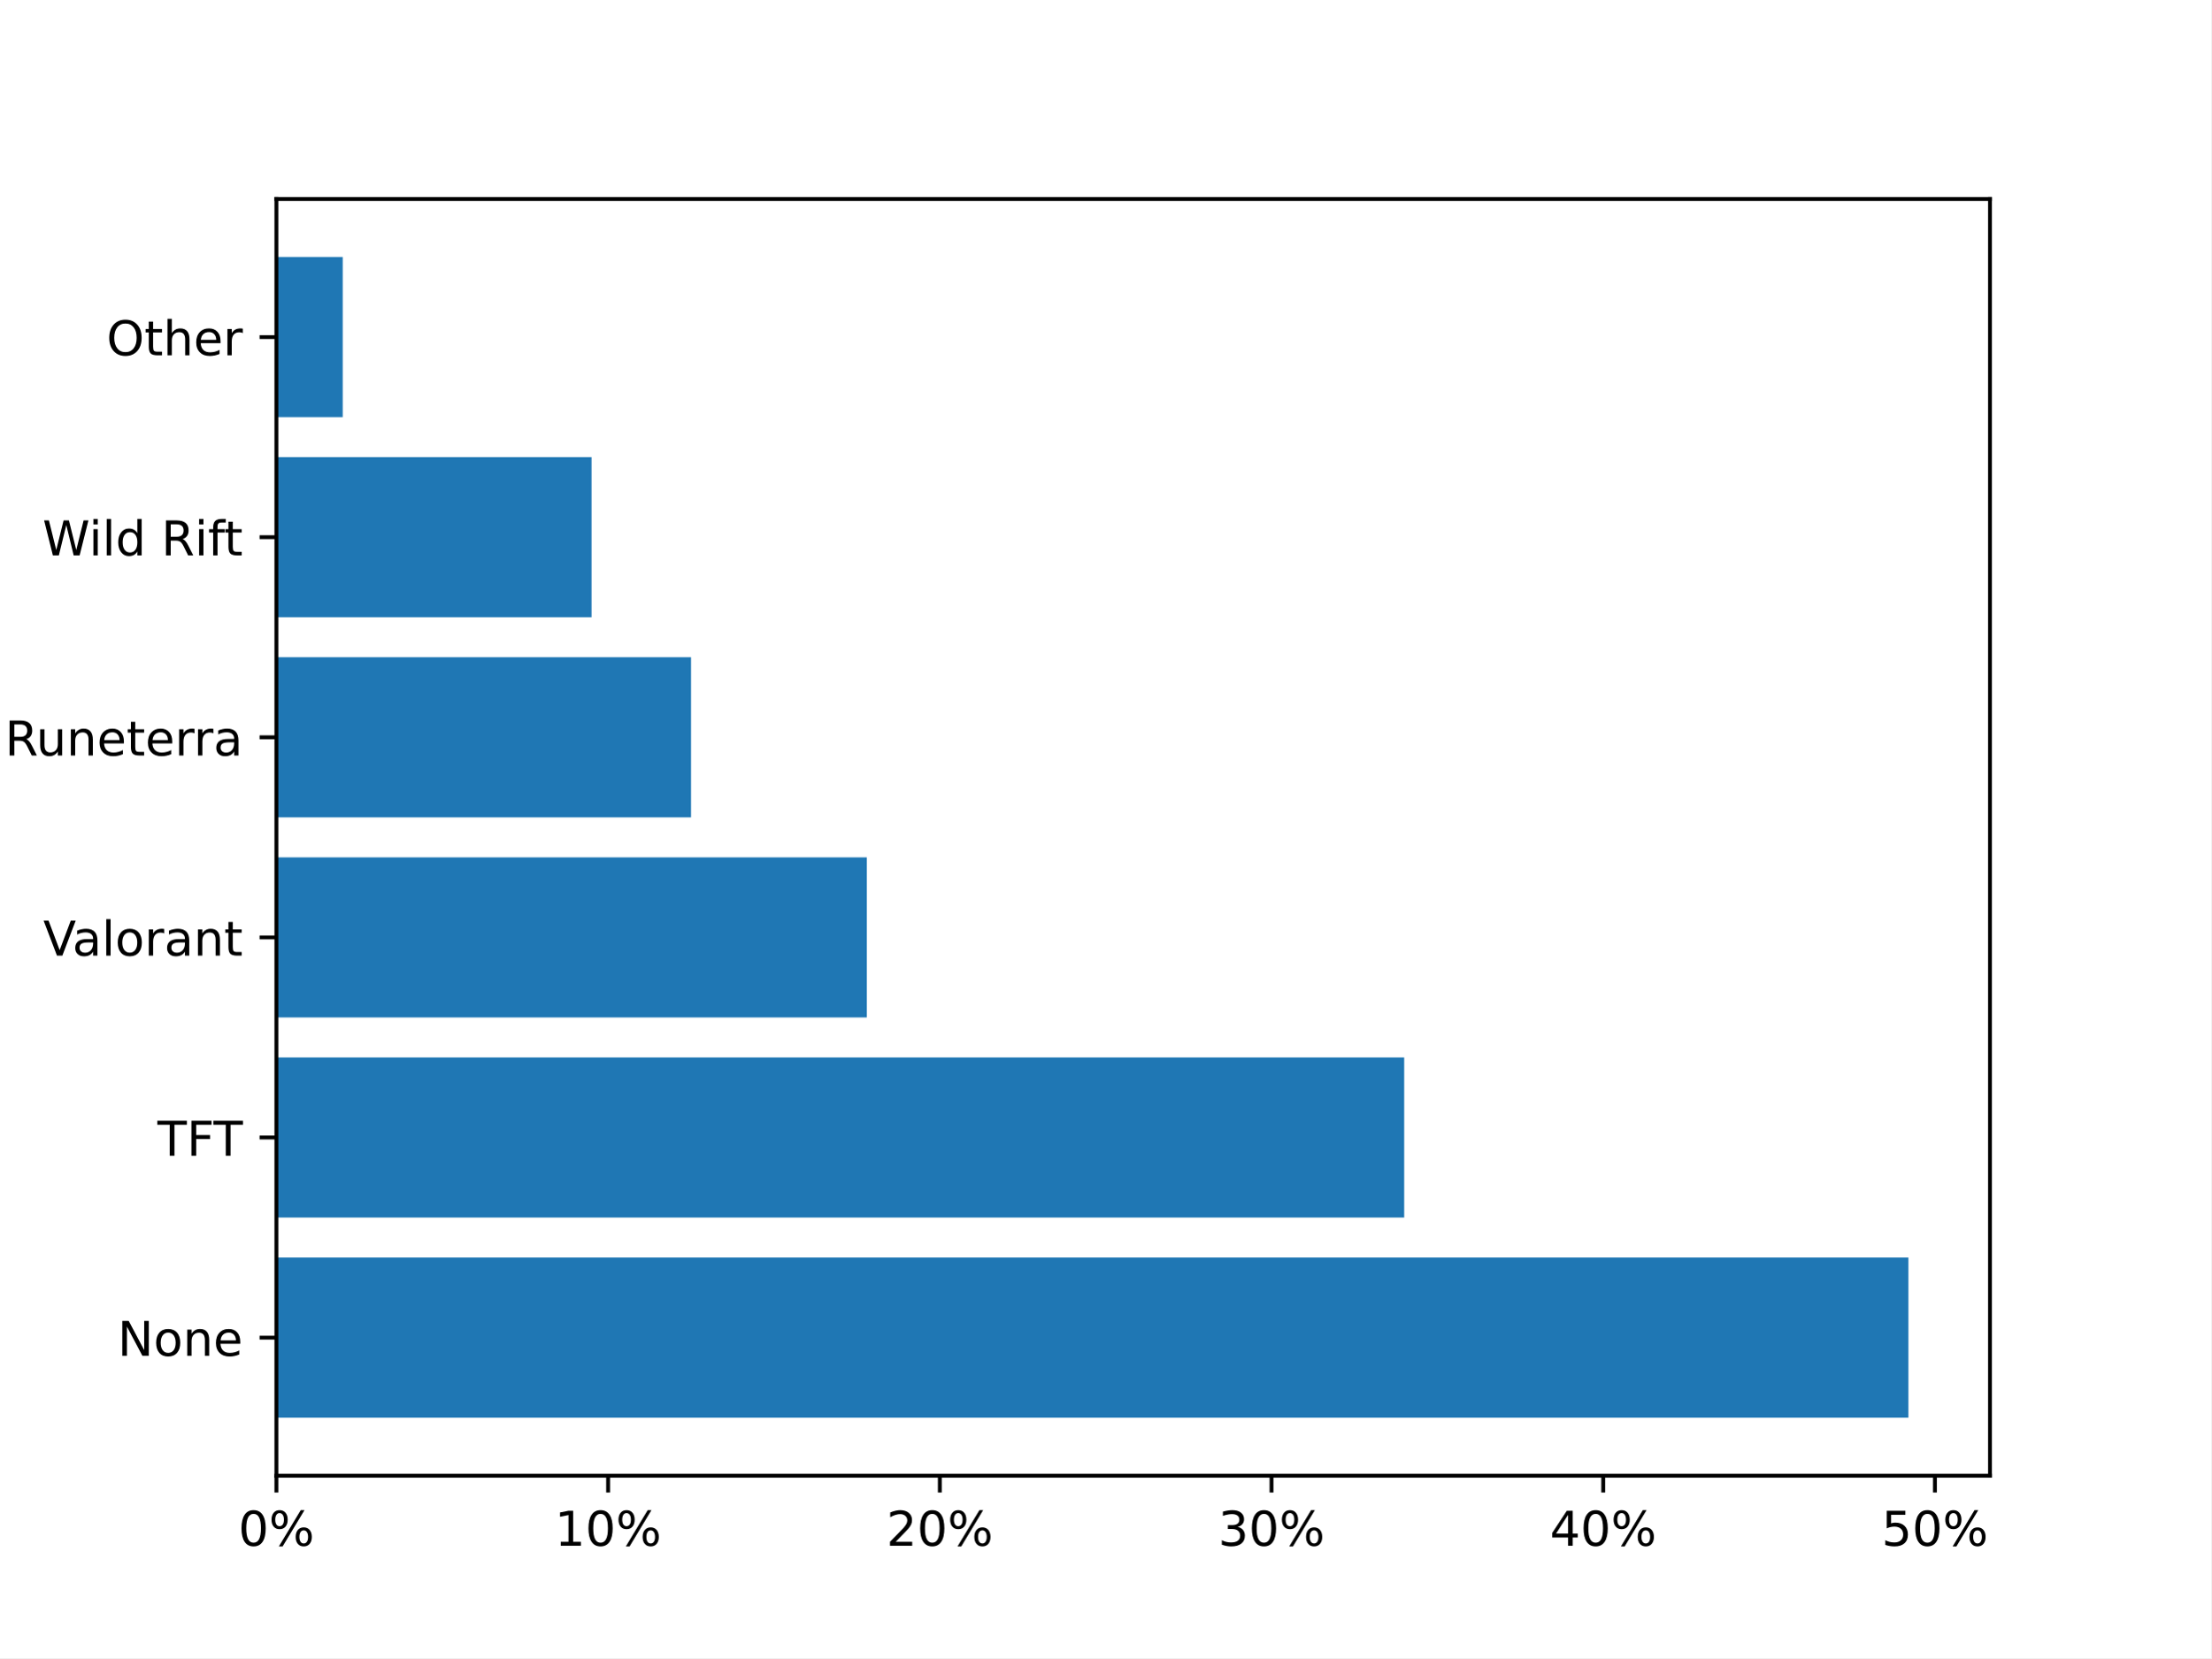
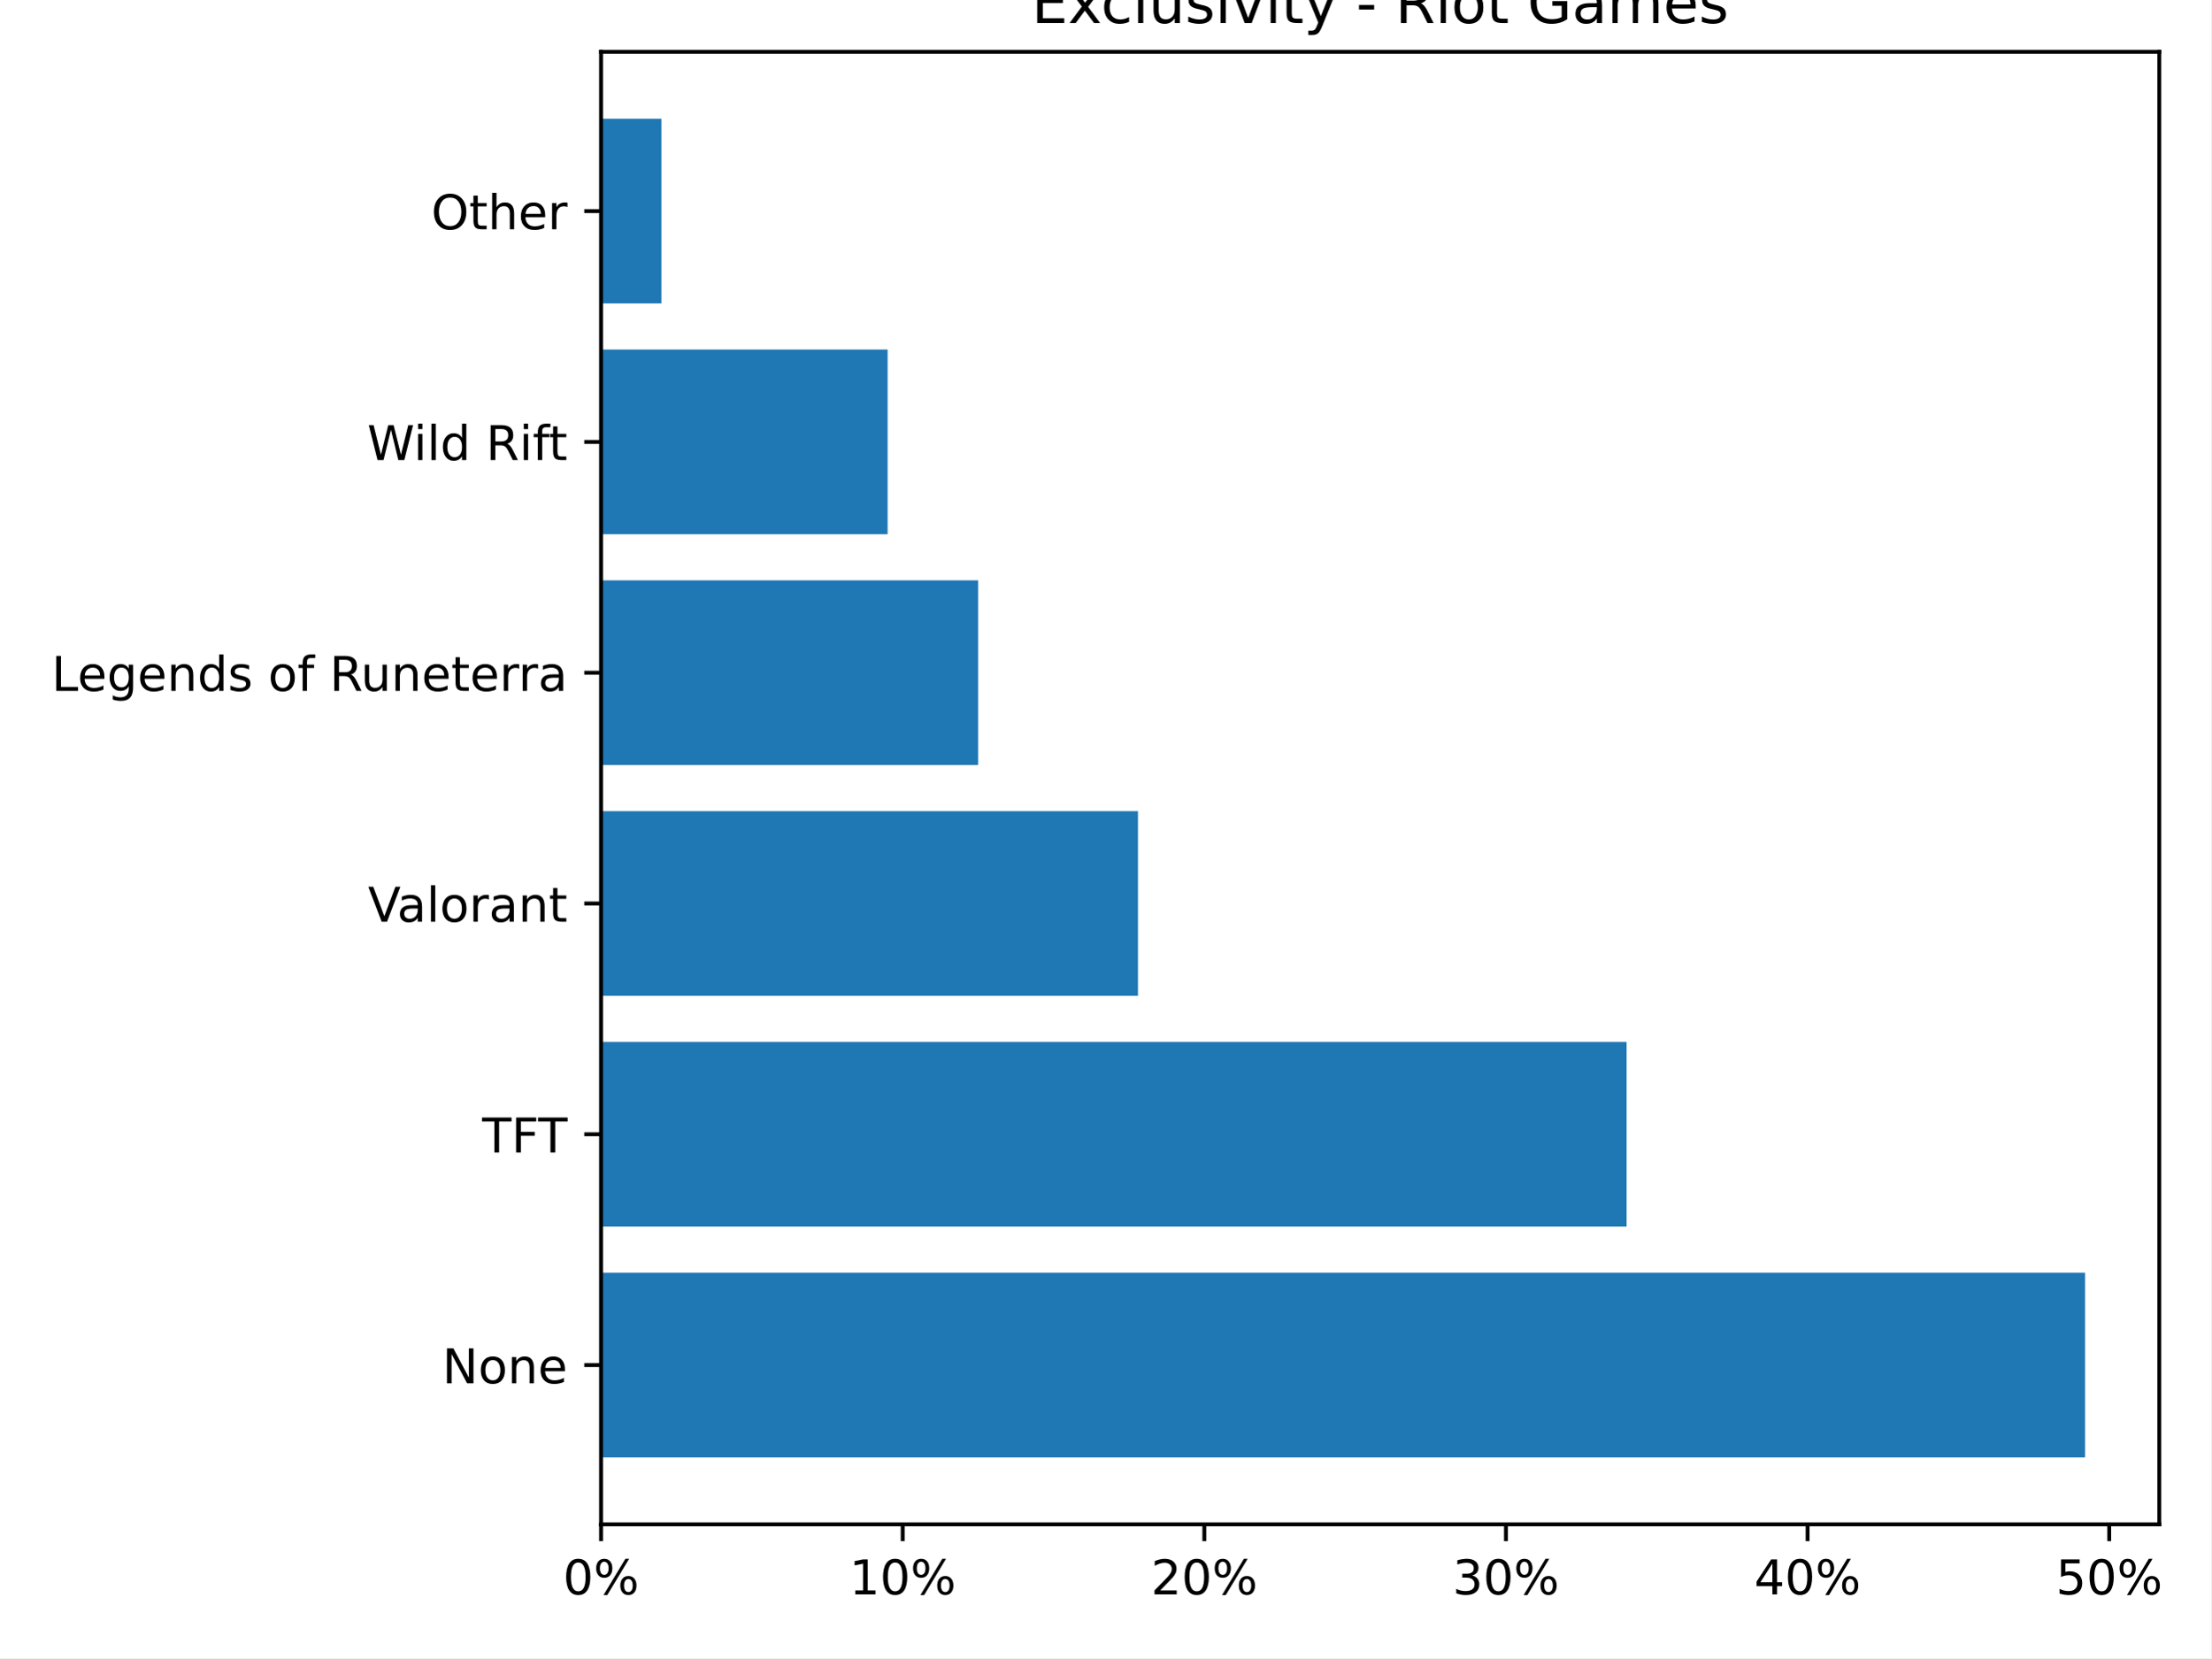
<svg xmlns="http://www.w3.org/2000/svg" xmlns:xlink="http://www.w3.org/1999/xlink" width="460.8pt" height="345.6pt" viewBox="0 0 460.8 345.6" version="1.1">
  <defs>
    <style type="text/css">*{stroke-linejoin: round; stroke-linecap: butt}</style>
  </defs>
  <g id="figure_1">
    <g id="patch_1">
      <path d="M 0 345.6  L 460.8 345.6  L 460.8 0  L 0 0  z " style="fill: #ffffff" />
    </g>
    <g id="axes_1">
      <g id="patch_2">
-         <path d="M 57.6 307.584  L 414.72 307.584  L 414.72 41.472  L 57.6 41.472  z " style="fill: #ffffff" />
+         <path d="M 125.26 317.72  L 450 317.72  L 450 10.8  L 125.26 10.8  z " style="fill: #ffffff" />
      </g>
      <g id="patch_3">
-         <path d="M 57.6 295.488  L 397.714 295.488  L 397.714 262.12  L 57.6 262.12  z " clip-path="url(#pba851419e9)" style="fill: #1f77b4" />
+         <path d="M 125.26 303.769  L 434.536 303.769  L 434.536 265.284  L 125.26 265.284  z " clip-path="url(#p55cfaac8a7)" style="fill: #1f77b4" />
      </g>
      <g id="patch_4">
-         <path d="M 57.6 253.778  L 292.638 253.778  L 292.638 220.409  L 57.6 220.409  z " clip-path="url(#pba851419e9)" style="fill: #1f77b4" />
+         <path d="M 125.26 255.663  L 338.987 255.663  L 338.987 217.177  L 125.26 217.177  z " clip-path="url(#p55cfaac8a7)" style="fill: #1f77b4" />
      </g>
      <g id="patch_5">
-         <path d="M 57.6 212.067  L 180.649 212.067  L 180.649 178.699  L 57.6 178.699  z " clip-path="url(#pba851419e9)" style="fill: #1f77b4" />
+         <path d="M 125.26 207.556  L 237.153 207.556  L 237.153 169.071  L 125.26 169.071  z " clip-path="url(#p55cfaac8a7)" style="fill: #1f77b4" />
      </g>
      <g id="patch_6">
-         <path d="M 57.6 170.357  L 144.011 170.357  L 144.011 136.989  L 57.6 136.989  z " clip-path="url(#pba851419e9)" style="fill: #1f77b4" />
+         <path d="M 125.26 159.449  L 203.836 159.449  L 203.836 120.964  L 125.26 120.964  z " clip-path="url(#p55cfaac8a7)" style="fill: #1f77b4" />
      </g>
      <g id="patch_7">
-         <path d="M 57.6 128.647  L 123.272 128.647  L 123.272 95.278  L 57.6 95.278  z " clip-path="url(#pba851419e9)" style="fill: #1f77b4" />
+         <path d="M 125.26 111.343  L 184.978 111.343  L 184.978 72.857  L 125.26 72.857  z " clip-path="url(#p55cfaac8a7)" style="fill: #1f77b4" />
      </g>
      <g id="patch_8">
-         <path d="M 57.6 86.936  L 71.426 86.936  L 71.426 53.568  L 57.6 53.568  z " clip-path="url(#pba851419e9)" style="fill: #1f77b4" />
+         <path d="M 125.26 63.236  L 137.832 63.236  L 137.832 24.751  L 125.26 24.751  z " clip-path="url(#p55cfaac8a7)" style="fill: #1f77b4" />
      </g>
      <g id="matplotlib.axis_1">
        <g id="xtick_1">
          <g id="line2d_1">
            <defs>
-               <path id="m7e74383054" d="M 0 0  L 0 3.5  " style="stroke: #000000; stroke-width: 0.8" />
+               <path id="m4edf9e3311" d="M 0 0  L 0 3.5  " style="stroke: #000000; stroke-width: 0.8" />
            </defs>
            <g>
-               <use xlink:href="#m7e74383054" x="57.6" y="307.584" style="stroke: #000000; stroke-width: 0.8" />
+               <use xlink:href="#m4edf9e3311" x="125.26" y="317.72" style="stroke: #000000; stroke-width: 0.8" />
            </g>
          </g>
          <g id="text_1">
-             <g transform="translate(49.66797 322.1824) scale(0.1 -0.1)">
+             <g transform="translate(117.328 332.3184) scale(0.1 -0.1)">
              <defs>
                <path id="DejaVuSans-30" d="M 2034 4250  Q 1547 4250 1301 3770  Q 1056 3291 1056 2328  Q 1056 1369 1301 889  Q 1547 409 2034 409  Q 2525 409 2770 889  Q 3016 1369 3016 2328  Q 3016 3291 2770 3770  Q 2525 4250 2034 4250  z M 2034 4750  Q 2819 4750 3233 4129  Q 3647 3509 3647 2328  Q 3647 1150 3233 529  Q 2819 -91 2034 -91  Q 1250 -91 836 529  Q 422 1150 422 2328  Q 422 3509 836 4129  Q 1250 4750 2034 4750  z " transform="scale(0.015625)" />
                <path id="DejaVuSans-25" d="M 4653 2053  Q 4381 2053 4226 1822  Q 4072 1591 4072 1178  Q 4072 772 4226 539  Q 4381 306 4653 306  Q 4919 306 5073 539  Q 5228 772 5228 1178  Q 5228 1588 5073 1820  Q 4919 2053 4653 2053  z M 4653 2450  Q 5147 2450 5437 2106  Q 5728 1763 5728 1178  Q 5728 594 5436 251  Q 5144 -91 4653 -91  Q 4153 -91 3862 251  Q 3572 594 3572 1178  Q 3572 1766 3864 2108  Q 4156 2450 4653 2450  z M 1428 4353  Q 1159 4353 1004 4120  Q 850 3888 850 3481  Q 850 3069 1003 2837  Q 1156 2606 1428 2606  Q 1700 2606 1854 2837  Q 2009 3069 2009 3481  Q 2009 3884 1853 4118  Q 1697 4353 1428 4353  z M 4250 4750  L 4750 4750  L 1831 -91  L 1331 -91  L 4250 4750  z M 1428 4750  Q 1922 4750 2215 4408  Q 2509 4066 2509 3481  Q 2509 2891 2217 2550  Q 1925 2209 1428 2209  Q 931 2209 642 2551  Q 353 2894 353 3481  Q 353 4063 643 4406  Q 934 4750 1428 4750  z " transform="scale(0.015625)" />
              </defs>
              <use xlink:href="#DejaVuSans-30" />
              <use xlink:href="#DejaVuSans-25" x="63.623" />
            </g>
          </g>
        </g>
        <g id="xtick_2">
          <g id="line2d_2">
            <g>
-               <use xlink:href="#m7e74383054" x="126.729" y="307.584" style="stroke: #000000; stroke-width: 0.8" />
+               <use xlink:href="#m4edf9e3311" x="188.121" y="317.72" style="stroke: #000000; stroke-width: 0.8" />
            </g>
          </g>
          <g id="text_2">
-             <g transform="translate(115.6156 322.1824) scale(0.1 -0.1)">
+             <g transform="translate(177.0077 332.3184) scale(0.1 -0.1)">
              <defs>
                <path id="DejaVuSans-31" d="M 794 531  L 1825 531  L 1825 4091  L 703 3866  L 703 4441  L 1819 4666  L 2450 4666  L 2450 531  L 3481 531  L 3481 0  L 794 0  L 794 531  z " transform="scale(0.015625)" />
              </defs>
              <use xlink:href="#DejaVuSans-31" />
              <use xlink:href="#DejaVuSans-30" x="63.623" />
              <use xlink:href="#DejaVuSans-25" x="127.246" />
            </g>
          </g>
        </g>
        <g id="xtick_3">
          <g id="line2d_3">
            <g>
-               <use xlink:href="#m7e74383054" x="195.858" y="307.584" style="stroke: #000000; stroke-width: 0.8" />
+               <use xlink:href="#m4edf9e3311" x="250.982" y="317.72" style="stroke: #000000; stroke-width: 0.8" />
            </g>
          </g>
          <g id="text_3">
-             <g transform="translate(184.7446 322.1824) scale(0.1 -0.1)">
+             <g transform="translate(239.8687 332.3184) scale(0.1 -0.1)">
              <defs>
                <path id="DejaVuSans-32" d="M 1228 531  L 3431 531  L 3431 0  L 469 0  L 469 531  Q 828 903 1448 1529  Q 2069 2156 2228 2338  Q 2531 2678 2651 2914  Q 2772 3150 2772 3378  Q 2772 3750 2511 3984  Q 2250 4219 1831 4219  Q 1534 4219 1204 4116  Q 875 4013 500 3803  L 500 4441  Q 881 4594 1212 4672  Q 1544 4750 1819 4750  Q 2544 4750 2975 4387  Q 3406 4025 3406 3419  Q 3406 3131 3298 2873  Q 3191 2616 2906 2266  Q 2828 2175 2409 1742  Q 1991 1309 1228 531  z " transform="scale(0.015625)" />
              </defs>
              <use xlink:href="#DejaVuSans-32" />
              <use xlink:href="#DejaVuSans-30" x="63.623" />
              <use xlink:href="#DejaVuSans-25" x="127.246" />
            </g>
          </g>
        </g>
        <g id="xtick_4">
          <g id="line2d_4">
            <g>
-               <use xlink:href="#m7e74383054" x="264.987" y="307.584" style="stroke: #000000; stroke-width: 0.8" />
+               <use xlink:href="#m4edf9e3311" x="313.843" y="317.72" style="stroke: #000000; stroke-width: 0.8" />
            </g>
          </g>
          <g id="text_4">
-             <g transform="translate(253.8735 322.1824) scale(0.1 -0.1)">
+             <g transform="translate(302.7298 332.3184) scale(0.1 -0.1)">
              <defs>
                <path id="DejaVuSans-33" d="M 2597 2516  Q 3050 2419 3304 2112  Q 3559 1806 3559 1356  Q 3559 666 3084 287  Q 2609 -91 1734 -91  Q 1441 -91 1130 -33  Q 819 25 488 141  L 488 750  Q 750 597 1062 519  Q 1375 441 1716 441  Q 2309 441 2620 675  Q 2931 909 2931 1356  Q 2931 1769 2642 2001  Q 2353 2234 1838 2234  L 1294 2234  L 1294 2753  L 1863 2753  Q 2328 2753 2575 2939  Q 2822 3125 2822 3475  Q 2822 3834 2567 4026  Q 2313 4219 1838 4219  Q 1578 4219 1281 4162  Q 984 4106 628 3988  L 628 4550  Q 988 4650 1302 4700  Q 1616 4750 1894 4750  Q 2613 4750 3031 4423  Q 3450 4097 3450 3541  Q 3450 3153 3228 2886  Q 3006 2619 2597 2516  z " transform="scale(0.015625)" />
              </defs>
              <use xlink:href="#DejaVuSans-33" />
              <use xlink:href="#DejaVuSans-30" x="63.623" />
              <use xlink:href="#DejaVuSans-25" x="127.246" />
            </g>
          </g>
        </g>
        <g id="xtick_5">
          <g id="line2d_5">
            <g>
-               <use xlink:href="#m7e74383054" x="334.116" y="307.584" style="stroke: #000000; stroke-width: 0.8" />
+               <use xlink:href="#m4edf9e3311" x="376.704" y="317.72" style="stroke: #000000; stroke-width: 0.8" />
            </g>
          </g>
          <g id="text_5">
-             <g transform="translate(323.0024 322.1824) scale(0.1 -0.1)">
+             <g transform="translate(365.5908 332.3184) scale(0.1 -0.1)">
              <defs>
                <path id="DejaVuSans-34" d="M 2419 4116  L 825 1625  L 2419 1625  L 2419 4116  z M 2253 4666  L 3047 4666  L 3047 1625  L 3713 1625  L 3713 1100  L 3047 1100  L 3047 0  L 2419 0  L 2419 1100  L 313 1100  L 313 1709  L 2253 4666  z " transform="scale(0.015625)" />
              </defs>
              <use xlink:href="#DejaVuSans-34" />
              <use xlink:href="#DejaVuSans-30" x="63.623" />
              <use xlink:href="#DejaVuSans-25" x="127.246" />
            </g>
          </g>
        </g>
        <g id="xtick_6">
          <g id="line2d_6">
            <g>
-               <use xlink:href="#m7e74383054" x="403.245" y="307.584" style="stroke: #000000; stroke-width: 0.8" />
+               <use xlink:href="#m4edf9e3311" x="439.565" y="317.72" style="stroke: #000000; stroke-width: 0.8" />
            </g>
          </g>
          <g id="text_6">
-             <g transform="translate(392.1313 322.1824) scale(0.1 -0.1)">
+             <g transform="translate(428.4518 332.3184) scale(0.1 -0.1)">
              <defs>
                <path id="DejaVuSans-35" d="M 691 4666  L 3169 4666  L 3169 4134  L 1269 4134  L 1269 2991  Q 1406 3038 1543 3061  Q 1681 3084 1819 3084  Q 2600 3084 3056 2656  Q 3513 2228 3513 1497  Q 3513 744 3044 326  Q 2575 -91 1722 -91  Q 1428 -91 1123 -41  Q 819 9 494 109  L 494 744  Q 775 591 1075 516  Q 1375 441 1709 441  Q 2250 441 2565 725  Q 2881 1009 2881 1497  Q 2881 1984 2565 2268  Q 2250 2553 1709 2553  Q 1456 2553 1204 2497  Q 953 2441 691 2322  L 691 4666  z " transform="scale(0.015625)" />
              </defs>
              <use xlink:href="#DejaVuSans-35" />
              <use xlink:href="#DejaVuSans-30" x="63.623" />
              <use xlink:href="#DejaVuSans-25" x="127.246" />
            </g>
          </g>
        </g>
      </g>
      <g id="matplotlib.axis_2">
        <g id="ytick_1">
          <g id="line2d_7">
            <defs>
-               <path id="m014121f150" d="M 0 0  L -3.5 0  " style="stroke: #000000; stroke-width: 0.8" />
+               <path id="m9627f9b700" d="M 0 0  L -3.5 0  " style="stroke: #000000; stroke-width: 0.8" />
            </defs>
            <g>
-               <use xlink:href="#m014121f150" x="57.6" y="278.804" style="stroke: #000000; stroke-width: 0.8" />
+               <use xlink:href="#m9627f9b700" x="125.26" y="284.526" style="stroke: #000000; stroke-width: 0.8" />
            </g>
          </g>
          <g id="text_7">
-             <g transform="translate(24.50937 282.6031) scale(0.1 -0.1)">
+             <g transform="translate(92.16938 288.3257) scale(0.1 -0.1)">
              <defs>
                <path id="DejaVuSans-4e" d="M 628 4666  L 1478 4666  L 3547 763  L 3547 4666  L 4159 4666  L 4159 0  L 3309 0  L 1241 3903  L 1241 0  L 628 0  L 628 4666  z " transform="scale(0.015625)" />
                <path id="DejaVuSans-6f" d="M 1959 3097  Q 1497 3097 1228 2736  Q 959 2375 959 1747  Q 959 1119 1226 758  Q 1494 397 1959 397  Q 2419 397 2687 759  Q 2956 1122 2956 1747  Q 2956 2369 2687 2733  Q 2419 3097 1959 3097  z M 1959 3584  Q 2709 3584 3137 3096  Q 3566 2609 3566 1747  Q 3566 888 3137 398  Q 2709 -91 1959 -91  Q 1206 -91 779 398  Q 353 888 353 1747  Q 353 2609 779 3096  Q 1206 3584 1959 3584  z " transform="scale(0.015625)" />
                <path id="DejaVuSans-6e" d="M 3513 2113  L 3513 0  L 2938 0  L 2938 2094  Q 2938 2591 2744 2837  Q 2550 3084 2163 3084  Q 1697 3084 1428 2787  Q 1159 2491 1159 1978  L 1159 0  L 581 0  L 581 3500  L 1159 3500  L 1159 2956  Q 1366 3272 1645 3428  Q 1925 3584 2291 3584  Q 2894 3584 3203 3211  Q 3513 2838 3513 2113  z " transform="scale(0.015625)" />
                <path id="DejaVuSans-65" d="M 3597 1894  L 3597 1613  L 953 1613  Q 991 1019 1311 708  Q 1631 397 2203 397  Q 2534 397 2845 478  Q 3156 559 3463 722  L 3463 178  Q 3153 47 2828 -22  Q 2503 -91 2169 -91  Q 1331 -91 842 396  Q 353 884 353 1716  Q 353 2575 817 3079  Q 1281 3584 2069 3584  Q 2775 3584 3186 3129  Q 3597 2675 3597 1894  z M 3022 2063  Q 3016 2534 2758 2815  Q 2500 3097 2075 3097  Q 1594 3097 1305 2825  Q 1016 2553 972 2059  L 3022 2063  z " transform="scale(0.015625)" />
              </defs>
              <use xlink:href="#DejaVuSans-4e" />
              <use xlink:href="#DejaVuSans-6f" x="74.805" />
              <use xlink:href="#DejaVuSans-6e" x="135.986" />
              <use xlink:href="#DejaVuSans-65" x="199.365" />
            </g>
          </g>
        </g>
        <g id="ytick_2">
          <g id="line2d_8">
            <g>
-               <use xlink:href="#m014121f150" x="57.6" y="237.094" style="stroke: #000000; stroke-width: 0.8" />
+               <use xlink:href="#m9627f9b700" x="125.26" y="236.42" style="stroke: #000000; stroke-width: 0.8" />
            </g>
          </g>
          <g id="text_8">
-             <g transform="translate(32.80781 240.8927) scale(0.1 -0.1)">
+             <g transform="translate(100.4678 240.2191) scale(0.1 -0.1)">
              <defs>
                <path id="DejaVuSans-54" d="M -19 4666  L 3928 4666  L 3928 4134  L 2272 4134  L 2272 0  L 1638 0  L 1638 4134  L -19 4134  L -19 4666  z " transform="scale(0.015625)" />
                <path id="DejaVuSans-46" d="M 628 4666  L 3309 4666  L 3309 4134  L 1259 4134  L 1259 2759  L 3109 2759  L 3109 2228  L 1259 2228  L 1259 0  L 628 0  L 628 4666  z " transform="scale(0.015625)" />
              </defs>
              <use xlink:href="#DejaVuSans-54" />
              <use xlink:href="#DejaVuSans-46" x="61.084" />
              <use xlink:href="#DejaVuSans-54" x="116.854" />
            </g>
          </g>
        </g>
        <g id="ytick_3">
          <g id="line2d_9">
            <g>
-               <use xlink:href="#m014121f150" x="57.6" y="195.383" style="stroke: #000000; stroke-width: 0.8" />
+               <use xlink:href="#m9627f9b700" x="125.26" y="188.313" style="stroke: #000000; stroke-width: 0.8" />
            </g>
          </g>
          <g id="text_9">
-             <g transform="translate(9.0125 199.1824) scale(0.1 -0.1)">
+             <g transform="translate(76.6725 192.1125) scale(0.1 -0.1)">
              <defs>
                <path id="DejaVuSans-56" d="M 1831 0  L 50 4666  L 709 4666  L 2188 738  L 3669 4666  L 4325 4666  L 2547 0  L 1831 0  z " transform="scale(0.015625)" />
                <path id="DejaVuSans-61" d="M 2194 1759  Q 1497 1759 1228 1600  Q 959 1441 959 1056  Q 959 750 1161 570  Q 1363 391 1709 391  Q 2188 391 2477 730  Q 2766 1069 2766 1631  L 2766 1759  L 2194 1759  z M 3341 1997  L 3341 0  L 2766 0  L 2766 531  Q 2569 213 2275 61  Q 1981 -91 1556 -91  Q 1019 -91 701 211  Q 384 513 384 1019  Q 384 1609 779 1909  Q 1175 2209 1959 2209  L 2766 2209  L 2766 2266  Q 2766 2663 2505 2880  Q 2244 3097 1772 3097  Q 1472 3097 1187 3025  Q 903 2953 641 2809  L 641 3341  Q 956 3463 1253 3523  Q 1550 3584 1831 3584  Q 2591 3584 2966 3190  Q 3341 2797 3341 1997  z " transform="scale(0.015625)" />
                <path id="DejaVuSans-6c" d="M 603 4863  L 1178 4863  L 1178 0  L 603 0  L 603 4863  z " transform="scale(0.015625)" />
                <path id="DejaVuSans-72" d="M 2631 2963  Q 2534 3019 2420 3045  Q 2306 3072 2169 3072  Q 1681 3072 1420 2755  Q 1159 2438 1159 1844  L 1159 0  L 581 0  L 581 3500  L 1159 3500  L 1159 2956  Q 1341 3275 1631 3429  Q 1922 3584 2338 3584  Q 2397 3584 2469 3576  Q 2541 3569 2628 3553  L 2631 2963  z " transform="scale(0.015625)" />
                <path id="DejaVuSans-74" d="M 1172 4494  L 1172 3500  L 2356 3500  L 2356 3053  L 1172 3053  L 1172 1153  Q 1172 725 1289 603  Q 1406 481 1766 481  L 2356 481  L 2356 0  L 1766 0  Q 1100 0 847 248  Q 594 497 594 1153  L 594 3053  L 172 3053  L 172 3500  L 594 3500  L 594 4494  L 1172 4494  z " transform="scale(0.015625)" />
              </defs>
              <use xlink:href="#DejaVuSans-56" />
              <use xlink:href="#DejaVuSans-61" x="60.658" />
              <use xlink:href="#DejaVuSans-6c" x="121.938" />
              <use xlink:href="#DejaVuSans-6f" x="149.721" />
              <use xlink:href="#DejaVuSans-72" x="210.902" />
              <use xlink:href="#DejaVuSans-61" x="252.016" />
              <use xlink:href="#DejaVuSans-6e" x="313.295" />
              <use xlink:href="#DejaVuSans-74" x="376.674" />
            </g>
          </g>
        </g>
        <g id="ytick_4">
          <g id="line2d_10">
            <g>
-               <use xlink:href="#m014121f150" x="57.6" y="153.673" style="stroke: #000000; stroke-width: 0.8" />
+               <use xlink:href="#m9627f9b700" x="125.26" y="140.207" style="stroke: #000000; stroke-width: 0.8" />
            </g>
          </g>
          <g id="text_10">
-             <g transform="translate(-56.91719 157.472) scale(0.1 -0.1)">
+             <g transform="translate(10.74281 144.0059) scale(0.1 -0.1)">
              <defs>
                <path id="DejaVuSans-4c" d="M 628 4666  L 1259 4666  L 1259 531  L 3531 531  L 3531 0  L 628 0  L 628 4666  z " transform="scale(0.015625)" />
                <path id="DejaVuSans-67" d="M 2906 1791  Q 2906 2416 2648 2759  Q 2391 3103 1925 3103  Q 1463 3103 1205 2759  Q 947 2416 947 1791  Q 947 1169 1205 825  Q 1463 481 1925 481  Q 2391 481 2648 825  Q 2906 1169 2906 1791  z M 3481 434  Q 3481 -459 3084 -895  Q 2688 -1331 1869 -1331  Q 1566 -1331 1297 -1286  Q 1028 -1241 775 -1147  L 775 -588  Q 1028 -725 1275 -790  Q 1522 -856 1778 -856  Q 2344 -856 2625 -561  Q 2906 -266 2906 331  L 2906 616  Q 2728 306 2450 153  Q 2172 0 1784 0  Q 1141 0 747 490  Q 353 981 353 1791  Q 353 2603 747 3093  Q 1141 3584 1784 3584  Q 2172 3584 2450 3431  Q 2728 3278 2906 2969  L 2906 3500  L 3481 3500  L 3481 434  z " transform="scale(0.015625)" />
                <path id="DejaVuSans-64" d="M 2906 2969  L 2906 4863  L 3481 4863  L 3481 0  L 2906 0  L 2906 525  Q 2725 213 2448 61  Q 2172 -91 1784 -91  Q 1150 -91 751 415  Q 353 922 353 1747  Q 353 2572 751 3078  Q 1150 3584 1784 3584  Q 2172 3584 2448 3432  Q 2725 3281 2906 2969  z M 947 1747  Q 947 1113 1208 752  Q 1469 391 1925 391  Q 2381 391 2643 752  Q 2906 1113 2906 1747  Q 2906 2381 2643 2742  Q 2381 3103 1925 3103  Q 1469 3103 1208 2742  Q 947 2381 947 1747  z " transform="scale(0.015625)" />
                <path id="DejaVuSans-73" d="M 2834 3397  L 2834 2853  Q 2591 2978 2328 3040  Q 2066 3103 1784 3103  Q 1356 3103 1142 2972  Q 928 2841 928 2578  Q 928 2378 1081 2264  Q 1234 2150 1697 2047  L 1894 2003  Q 2506 1872 2764 1633  Q 3022 1394 3022 966  Q 3022 478 2636 193  Q 2250 -91 1575 -91  Q 1294 -91 989 -36  Q 684 19 347 128  L 347 722  Q 666 556 975 473  Q 1284 391 1588 391  Q 1994 391 2212 530  Q 2431 669 2431 922  Q 2431 1156 2273 1281  Q 2116 1406 1581 1522  L 1381 1569  Q 847 1681 609 1914  Q 372 2147 372 2553  Q 372 3047 722 3315  Q 1072 3584 1716 3584  Q 2034 3584 2315 3537  Q 2597 3491 2834 3397  z " transform="scale(0.015625)" />
                <path id="DejaVuSans-20" transform="scale(0.015625)" />
                <path id="DejaVuSans-66" d="M 2375 4863  L 2375 4384  L 1825 4384  Q 1516 4384 1395 4259  Q 1275 4134 1275 3809  L 1275 3500  L 2222 3500  L 2222 3053  L 1275 3053  L 1275 0  L 697 0  L 697 3053  L 147 3053  L 147 3500  L 697 3500  L 697 3744  Q 697 4328 969 4595  Q 1241 4863 1831 4863  L 2375 4863  z " transform="scale(0.015625)" />
                <path id="DejaVuSans-52" d="M 2841 2188  Q 3044 2119 3236 1894  Q 3428 1669 3622 1275  L 4263 0  L 3584 0  L 2988 1197  Q 2756 1666 2539 1819  Q 2322 1972 1947 1972  L 1259 1972  L 1259 0  L 628 0  L 628 4666  L 2053 4666  Q 2853 4666 3247 4331  Q 3641 3997 3641 3322  Q 3641 2881 3436 2590  Q 3231 2300 2841 2188  z M 1259 4147  L 1259 2491  L 2053 2491  Q 2509 2491 2742 2702  Q 2975 2913 2975 3322  Q 2975 3731 2742 3939  Q 2509 4147 2053 4147  L 1259 4147  z " transform="scale(0.015625)" />
                <path id="DejaVuSans-75" d="M 544 1381  L 544 3500  L 1119 3500  L 1119 1403  Q 1119 906 1312 657  Q 1506 409 1894 409  Q 2359 409 2629 706  Q 2900 1003 2900 1516  L 2900 3500  L 3475 3500  L 3475 0  L 2900 0  L 2900 538  Q 2691 219 2414 64  Q 2138 -91 1772 -91  Q 1169 -91 856 284  Q 544 659 544 1381  z M 1991 3584  L 1991 3584  z " transform="scale(0.015625)" />
              </defs>
              <use xlink:href="#DejaVuSans-4c" />
              <use xlink:href="#DejaVuSans-65" x="53.963" />
              <use xlink:href="#DejaVuSans-67" x="115.486" />
              <use xlink:href="#DejaVuSans-65" x="178.963" />
              <use xlink:href="#DejaVuSans-6e" x="240.486" />
              <use xlink:href="#DejaVuSans-64" x="303.865" />
              <use xlink:href="#DejaVuSans-73" x="367.342" />
              <use xlink:href="#DejaVuSans-20" x="419.441" />
              <use xlink:href="#DejaVuSans-6f" x="451.229" />
              <use xlink:href="#DejaVuSans-66" x="512.41" />
              <use xlink:href="#DejaVuSans-20" x="547.615" />
              <use xlink:href="#DejaVuSans-52" x="579.402" />
              <use xlink:href="#DejaVuSans-75" x="644.385" />
              <use xlink:href="#DejaVuSans-6e" x="707.764" />
              <use xlink:href="#DejaVuSans-65" x="771.143" />
              <use xlink:href="#DejaVuSans-74" x="832.666" />
              <use xlink:href="#DejaVuSans-65" x="871.875" />
              <use xlink:href="#DejaVuSans-72" x="933.398" />
              <use xlink:href="#DejaVuSans-72" x="972.762" />
              <use xlink:href="#DejaVuSans-61" x="1013.875" />
            </g>
          </g>
        </g>
        <g id="ytick_5">
          <g id="line2d_11">
            <g>
-               <use xlink:href="#m014121f150" x="57.6" y="111.962" style="stroke: #000000; stroke-width: 0.8" />
+               <use xlink:href="#m9627f9b700" x="125.26" y="92.1" style="stroke: #000000; stroke-width: 0.8" />
            </g>
          </g>
          <g id="text_11">
-             <g transform="translate(8.8625 115.7617) scale(0.1 -0.1)">
+             <g transform="translate(76.5225 95.89934) scale(0.1 -0.1)">
              <defs>
                <path id="DejaVuSans-57" d="M 213 4666  L 850 4666  L 1831 722  L 2809 4666  L 3519 4666  L 4500 722  L 5478 4666  L 6119 4666  L 4947 0  L 4153 0  L 3169 4050  L 2175 0  L 1381 0  L 213 4666  z " transform="scale(0.015625)" />
                <path id="DejaVuSans-69" d="M 603 3500  L 1178 3500  L 1178 0  L 603 0  L 603 3500  z M 603 4863  L 1178 4863  L 1178 4134  L 603 4134  L 603 4863  z " transform="scale(0.015625)" />
              </defs>
              <use xlink:href="#DejaVuSans-57" />
              <use xlink:href="#DejaVuSans-69" x="96.627" />
              <use xlink:href="#DejaVuSans-6c" x="124.41" />
              <use xlink:href="#DejaVuSans-64" x="152.193" />
              <use xlink:href="#DejaVuSans-20" x="215.67" />
              <use xlink:href="#DejaVuSans-52" x="247.457" />
              <use xlink:href="#DejaVuSans-69" x="316.939" />
              <use xlink:href="#DejaVuSans-66" x="344.723" />
              <use xlink:href="#DejaVuSans-74" x="378.178" />
            </g>
          </g>
        </g>
        <g id="ytick_6">
          <g id="line2d_12">
            <g>
-               <use xlink:href="#m014121f150" x="57.6" y="70.252" style="stroke: #000000; stroke-width: 0.8" />
+               <use xlink:href="#m9627f9b700" x="125.26" y="43.994" style="stroke: #000000; stroke-width: 0.8" />
            </g>
          </g>
          <g id="text_12">
-             <g transform="translate(22.20625 74.05136) scale(0.1 -0.1)">
+             <g transform="translate(89.86625 47.79276) scale(0.1 -0.1)">
              <defs>
                <path id="DejaVuSans-4f" d="M 2522 4238  Q 1834 4238 1429 3725  Q 1025 3213 1025 2328  Q 1025 1447 1429 934  Q 1834 422 2522 422  Q 3209 422 3611 934  Q 4013 1447 4013 2328  Q 4013 3213 3611 3725  Q 3209 4238 2522 4238  z M 2522 4750  Q 3503 4750 4090 4092  Q 4678 3434 4678 2328  Q 4678 1225 4090 567  Q 3503 -91 2522 -91  Q 1538 -91 948 565  Q 359 1222 359 2328  Q 359 3434 948 4092  Q 1538 4750 2522 4750  z " transform="scale(0.015625)" />
                <path id="DejaVuSans-68" d="M 3513 2113  L 3513 0  L 2938 0  L 2938 2094  Q 2938 2591 2744 2837  Q 2550 3084 2163 3084  Q 1697 3084 1428 2787  Q 1159 2491 1159 1978  L 1159 0  L 581 0  L 581 4863  L 1159 4863  L 1159 2956  Q 1366 3272 1645 3428  Q 1925 3584 2291 3584  Q 2894 3584 3203 3211  Q 3513 2838 3513 2113  z " transform="scale(0.015625)" />
              </defs>
              <use xlink:href="#DejaVuSans-4f" />
              <use xlink:href="#DejaVuSans-74" x="78.711" />
              <use xlink:href="#DejaVuSans-68" x="117.92" />
              <use xlink:href="#DejaVuSans-65" x="181.299" />
              <use xlink:href="#DejaVuSans-72" x="242.822" />
            </g>
          </g>
        </g>
      </g>
      <g id="patch_9">
-         <path d="M 57.6 307.584  L 57.6 41.472  " style="fill: none; stroke: #000000; stroke-width: 0.8; stroke-linejoin: miter; stroke-linecap: square" />
+         <path d="M 125.26 317.72  L 125.26 10.8  " style="fill: none; stroke: #000000; stroke-width: 0.8; stroke-linejoin: miter; stroke-linecap: square" />
      </g>
      <g id="patch_10">
-         <path d="M 414.72 307.584  L 414.72 41.472  " style="fill: none; stroke: #000000; stroke-width: 0.8; stroke-linejoin: miter; stroke-linecap: square" />
+         <path d="M 450 317.72  L 450 10.8  " style="fill: none; stroke: #000000; stroke-width: 0.8; stroke-linejoin: miter; stroke-linecap: square" />
      </g>
      <g id="patch_11">
-         <path d="M 57.6 307.584  L 414.72 307.584  " style="fill: none; stroke: #000000; stroke-width: 0.8; stroke-linejoin: miter; stroke-linecap: square" />
+         <path d="M 125.26 317.72  L 450 317.72  " style="fill: none; stroke: #000000; stroke-width: 0.8; stroke-linejoin: miter; stroke-linecap: square" />
      </g>
      <g id="patch_12">
-         <path d="M 57.6 41.472  L 414.72 41.472  " style="fill: none; stroke: #000000; stroke-width: 0.8; stroke-linejoin: miter; stroke-linecap: square" />
+         <path d="M 125.26 10.8  L 450 10.8  " style="fill: none; stroke: #000000; stroke-width: 0.8; stroke-linejoin: miter; stroke-linecap: square" />
+       </g>
+       <g id="text_13">
+         <g transform="translate(214.9775 4.8) scale(0.12 -0.12)">
+           <defs>
+             <path id="DejaVuSans-45" d="M 628 4666  L 3578 4666  L 3578 4134  L 1259 4134  L 1259 2753  L 3481 2753  L 3481 2222  L 1259 2222  L 1259 531  L 3634 531  L 3634 0  L 628 0  L 628 4666  z " transform="scale(0.015625)" />
+             <path id="DejaVuSans-78" d="M 3513 3500  L 2247 1797  L 3578 0  L 2900 0  L 1881 1375  L 863 0  L 184 0  L 1544 1831  L 300 3500  L 978 3500  L 1906 2253  L 2834 3500  L 3513 3500  z " transform="scale(0.015625)" />
+             <path id="DejaVuSans-63" d="M 3122 3366  L 3122 2828  Q 2878 2963 2633 3030  Q 2388 3097 2138 3097  Q 1578 3097 1268 2742  Q 959 2388 959 1747  Q 959 1106 1268 751  Q 1578 397 2138 397  Q 2388 397 2633 464  Q 2878 531 3122 666  L 3122 134  Q 2881 22 2623 -34  Q 2366 -91 2075 -91  Q 1284 -91 818 406  Q 353 903 353 1747  Q 353 2603 823 3093  Q 1294 3584 2113 3584  Q 2378 3584 2631 3529  Q 2884 3475 3122 3366  z " transform="scale(0.015625)" />
+             <path id="DejaVuSans-76" d="M 191 3500  L 800 3500  L 1894 563  L 2988 3500  L 3597 3500  L 2284 0  L 1503 0  L 191 3500  z " transform="scale(0.015625)" />
+             <path id="DejaVuSans-79" d="M 2059 -325  Q 1816 -950 1584 -1140  Q 1353 -1331 966 -1331  L 506 -1331  L 506 -850  L 844 -850  Q 1081 -850 1212 -737  Q 1344 -625 1503 -206  L 1606 56  L 191 3500  L 800 3500  L 1894 763  L 2988 3500  L 3597 3500  L 2059 -325  z " transform="scale(0.015625)" />
+             <path id="DejaVuSans-2d" d="M 313 2009  L 1997 2009  L 1997 1497  L 313 1497  L 313 2009  z " transform="scale(0.015625)" />
+             <path id="DejaVuSans-47" d="M 3809 666  L 3809 1919  L 2778 1919  L 2778 2438  L 4434 2438  L 4434 434  Q 4069 175 3628 42  Q 3188 -91 2688 -91  Q 1594 -91 976 548  Q 359 1188 359 2328  Q 359 3472 976 4111  Q 1594 4750 2688 4750  Q 3144 4750 3555 4637  Q 3966 4525 4313 4306  L 4313 3634  Q 3963 3931 3569 4081  Q 3175 4231 2741 4231  Q 1884 4231 1454 3753  Q 1025 3275 1025 2328  Q 1025 1384 1454 906  Q 1884 428 2741 428  Q 3075 428 3337 486  Q 3600 544 3809 666  z " transform="scale(0.015625)" />
+             <path id="DejaVuSans-6d" d="M 3328 2828  Q 3544 3216 3844 3400  Q 4144 3584 4550 3584  Q 5097 3584 5394 3201  Q 5691 2819 5691 2113  L 5691 0  L 5113 0  L 5113 2094  Q 5113 2597 4934 2840  Q 4756 3084 4391 3084  Q 3944 3084 3684 2787  Q 3425 2491 3425 1978  L 3425 0  L 2847 0  L 2847 2094  Q 2847 2600 2669 2842  Q 2491 3084 2119 3084  Q 1678 3084 1418 2786  Q 1159 2488 1159 1978  L 1159 0  L 581 0  L 581 3500  L 1159 3500  L 1159 2956  Q 1356 3278 1631 3431  Q 1906 3584 2284 3584  Q 2666 3584 2933 3390  Q 3200 3197 3328 2828  z " transform="scale(0.015625)" />
+           </defs>
+           <use xlink:href="#DejaVuSans-45" />
+           <use xlink:href="#DejaVuSans-78" x="63.184" />
+           <use xlink:href="#DejaVuSans-63" x="120.613" />
+           <use xlink:href="#DejaVuSans-6c" x="175.594" />
+           <use xlink:href="#DejaVuSans-75" x="203.377" />
+           <use xlink:href="#DejaVuSans-73" x="266.756" />
+           <use xlink:href="#DejaVuSans-69" x="318.855" />
+           <use xlink:href="#DejaVuSans-76" x="346.639" />
+           <use xlink:href="#DejaVuSans-69" x="405.818" />
+           <use xlink:href="#DejaVuSans-74" x="433.602" />
+           <use xlink:href="#DejaVuSans-79" x="472.811" />
+           <use xlink:href="#DejaVuSans-20" x="531.99" />
+           <use xlink:href="#DejaVuSans-2d" x="563.777" />
+           <use xlink:href="#DejaVuSans-20" x="599.861" />
+           <use xlink:href="#DejaVuSans-52" x="631.648" />
+           <use xlink:href="#DejaVuSans-69" x="701.131" />
+           <use xlink:href="#DejaVuSans-6f" x="728.914" />
+           <use xlink:href="#DejaVuSans-74" x="790.096" />
+           <use xlink:href="#DejaVuSans-20" x="829.305" />
+           <use xlink:href="#DejaVuSans-47" x="861.092" />
+           <use xlink:href="#DejaVuSans-61" x="938.582" />
+           <use xlink:href="#DejaVuSans-6d" x="999.861" />
+           <use xlink:href="#DejaVuSans-65" x="1097.273" />
+           <use xlink:href="#DejaVuSans-73" x="1158.797" />
+         </g>
      </g>
    </g>
  </g>
  <defs>
-     <clipPath id="pba851419e9">
-       <rect x="57.6" y="41.472" width="357.12" height="266.112" />
+     <clipPath id="p55cfaac8a7">
+       <rect x="125.26" y="10.8" width="324.74" height="306.92" />
    </clipPath>
  </defs>
</svg>
